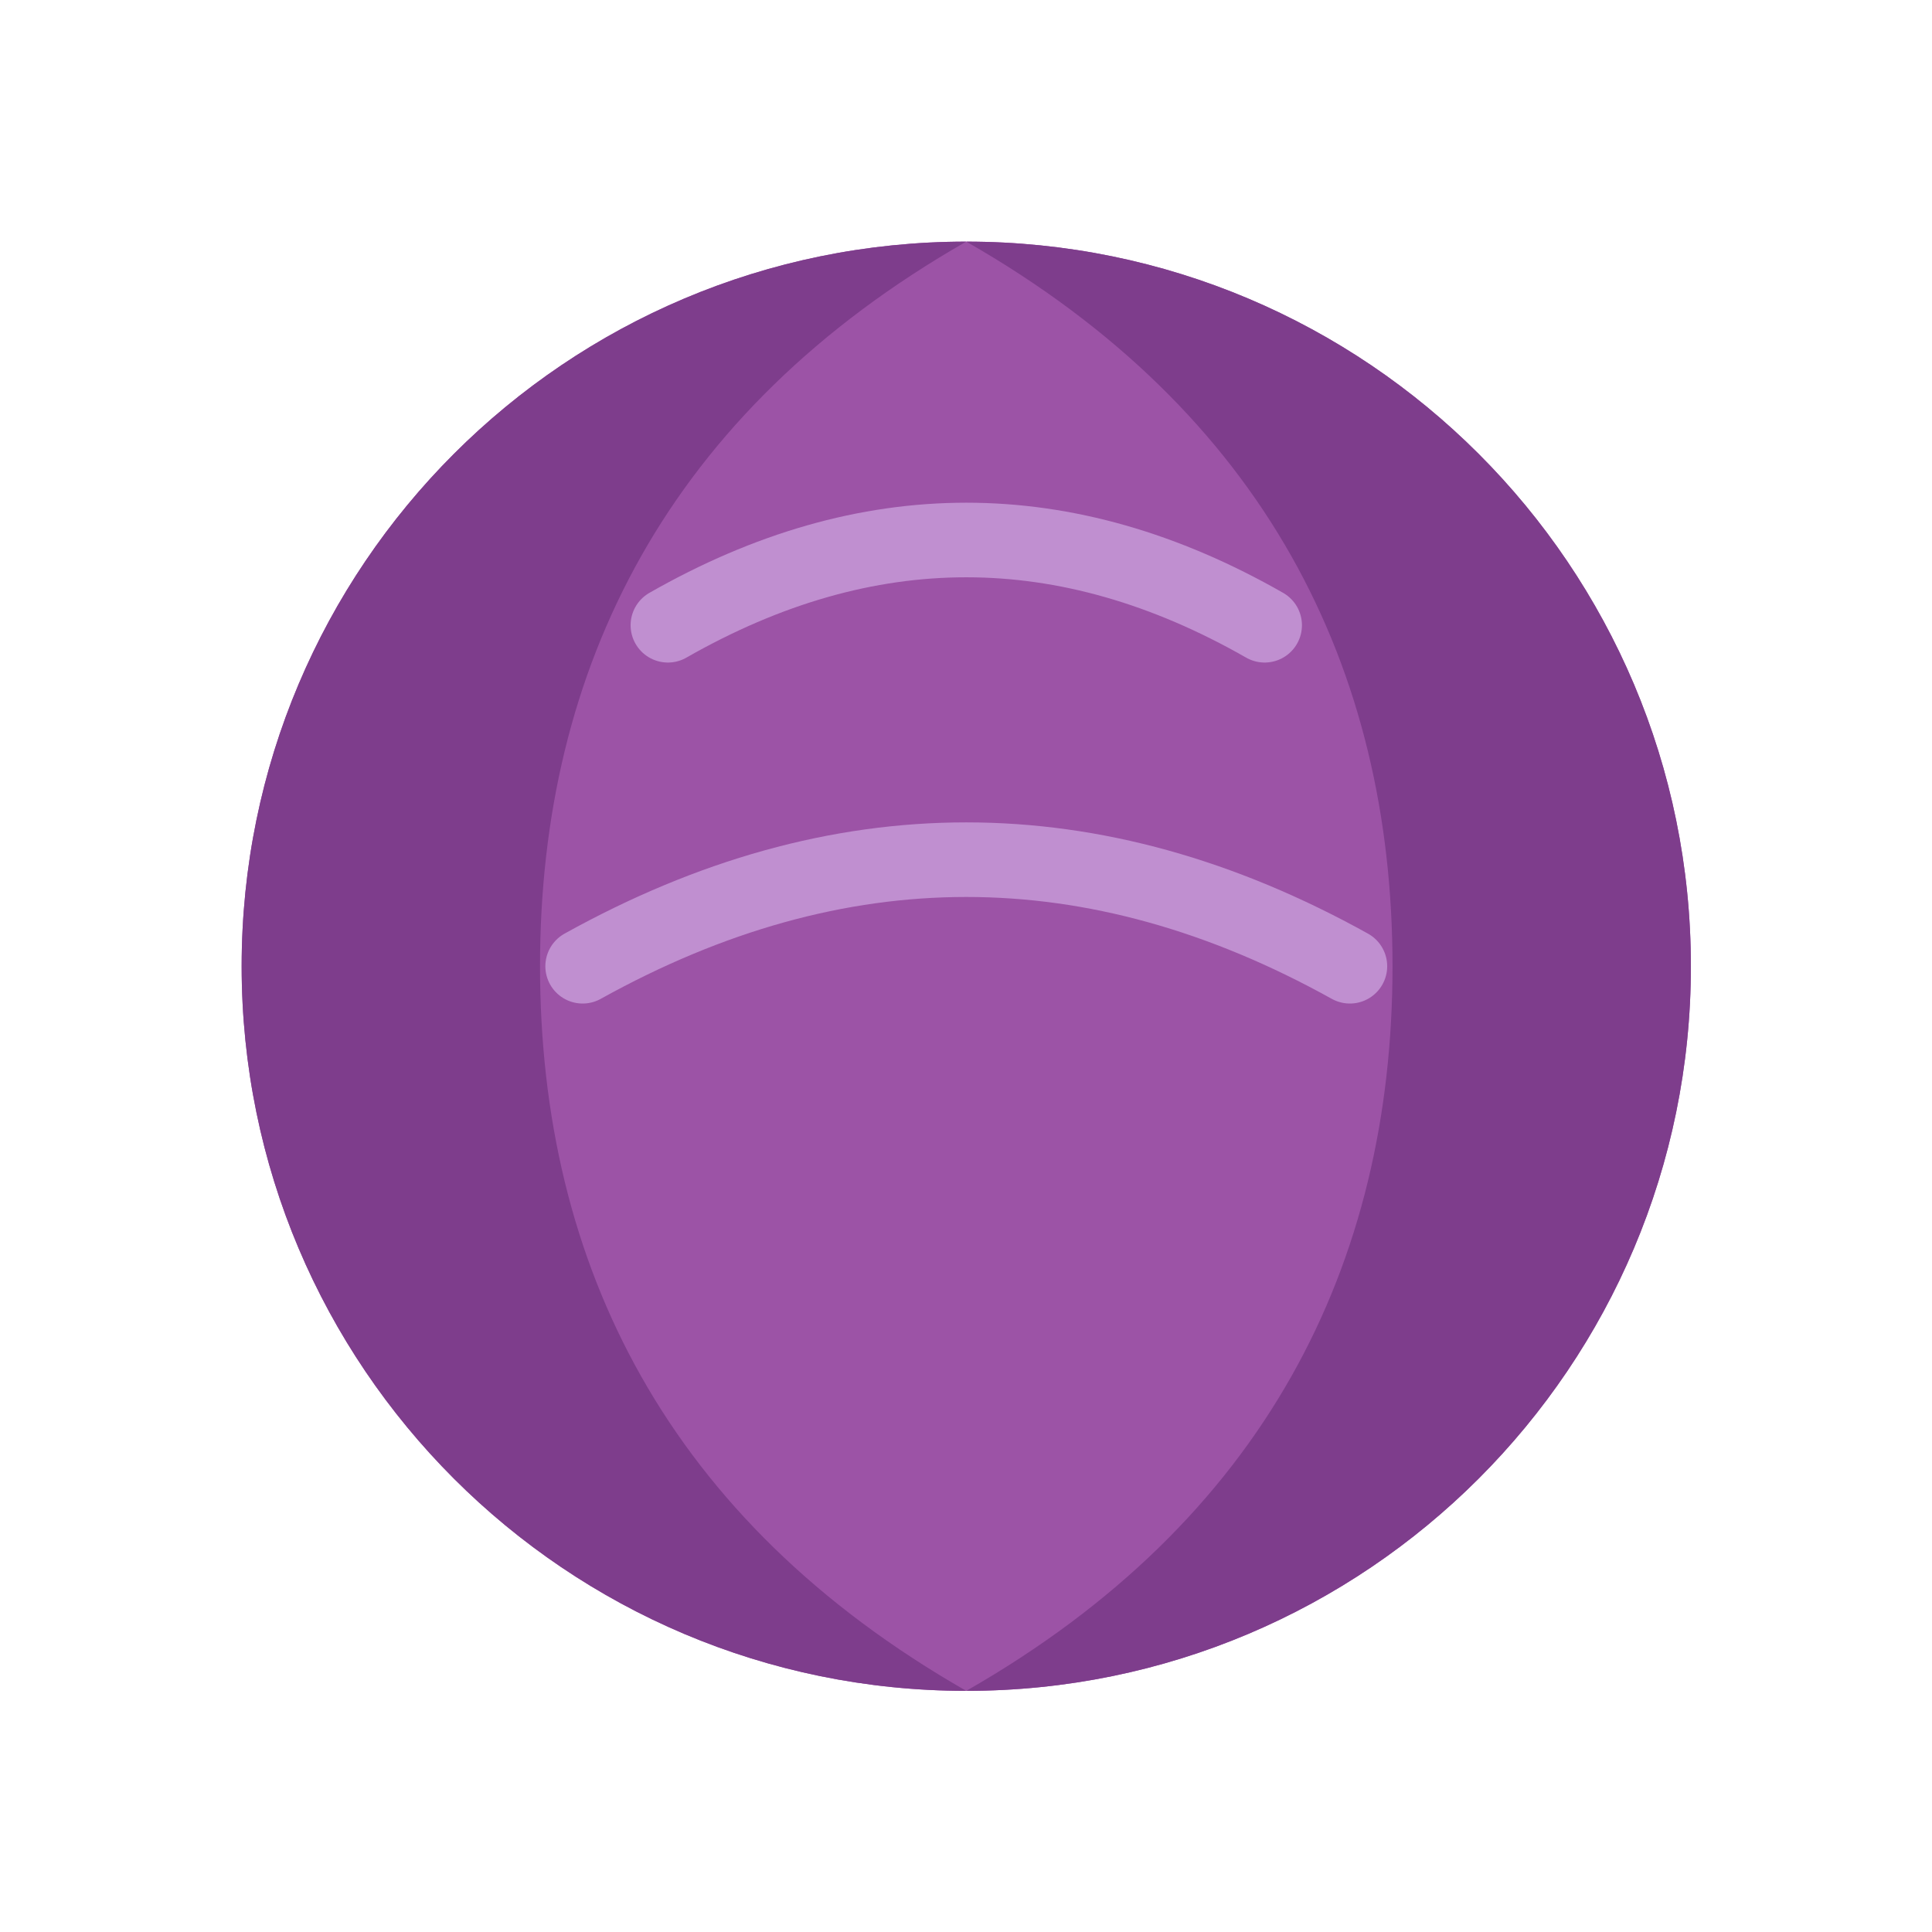
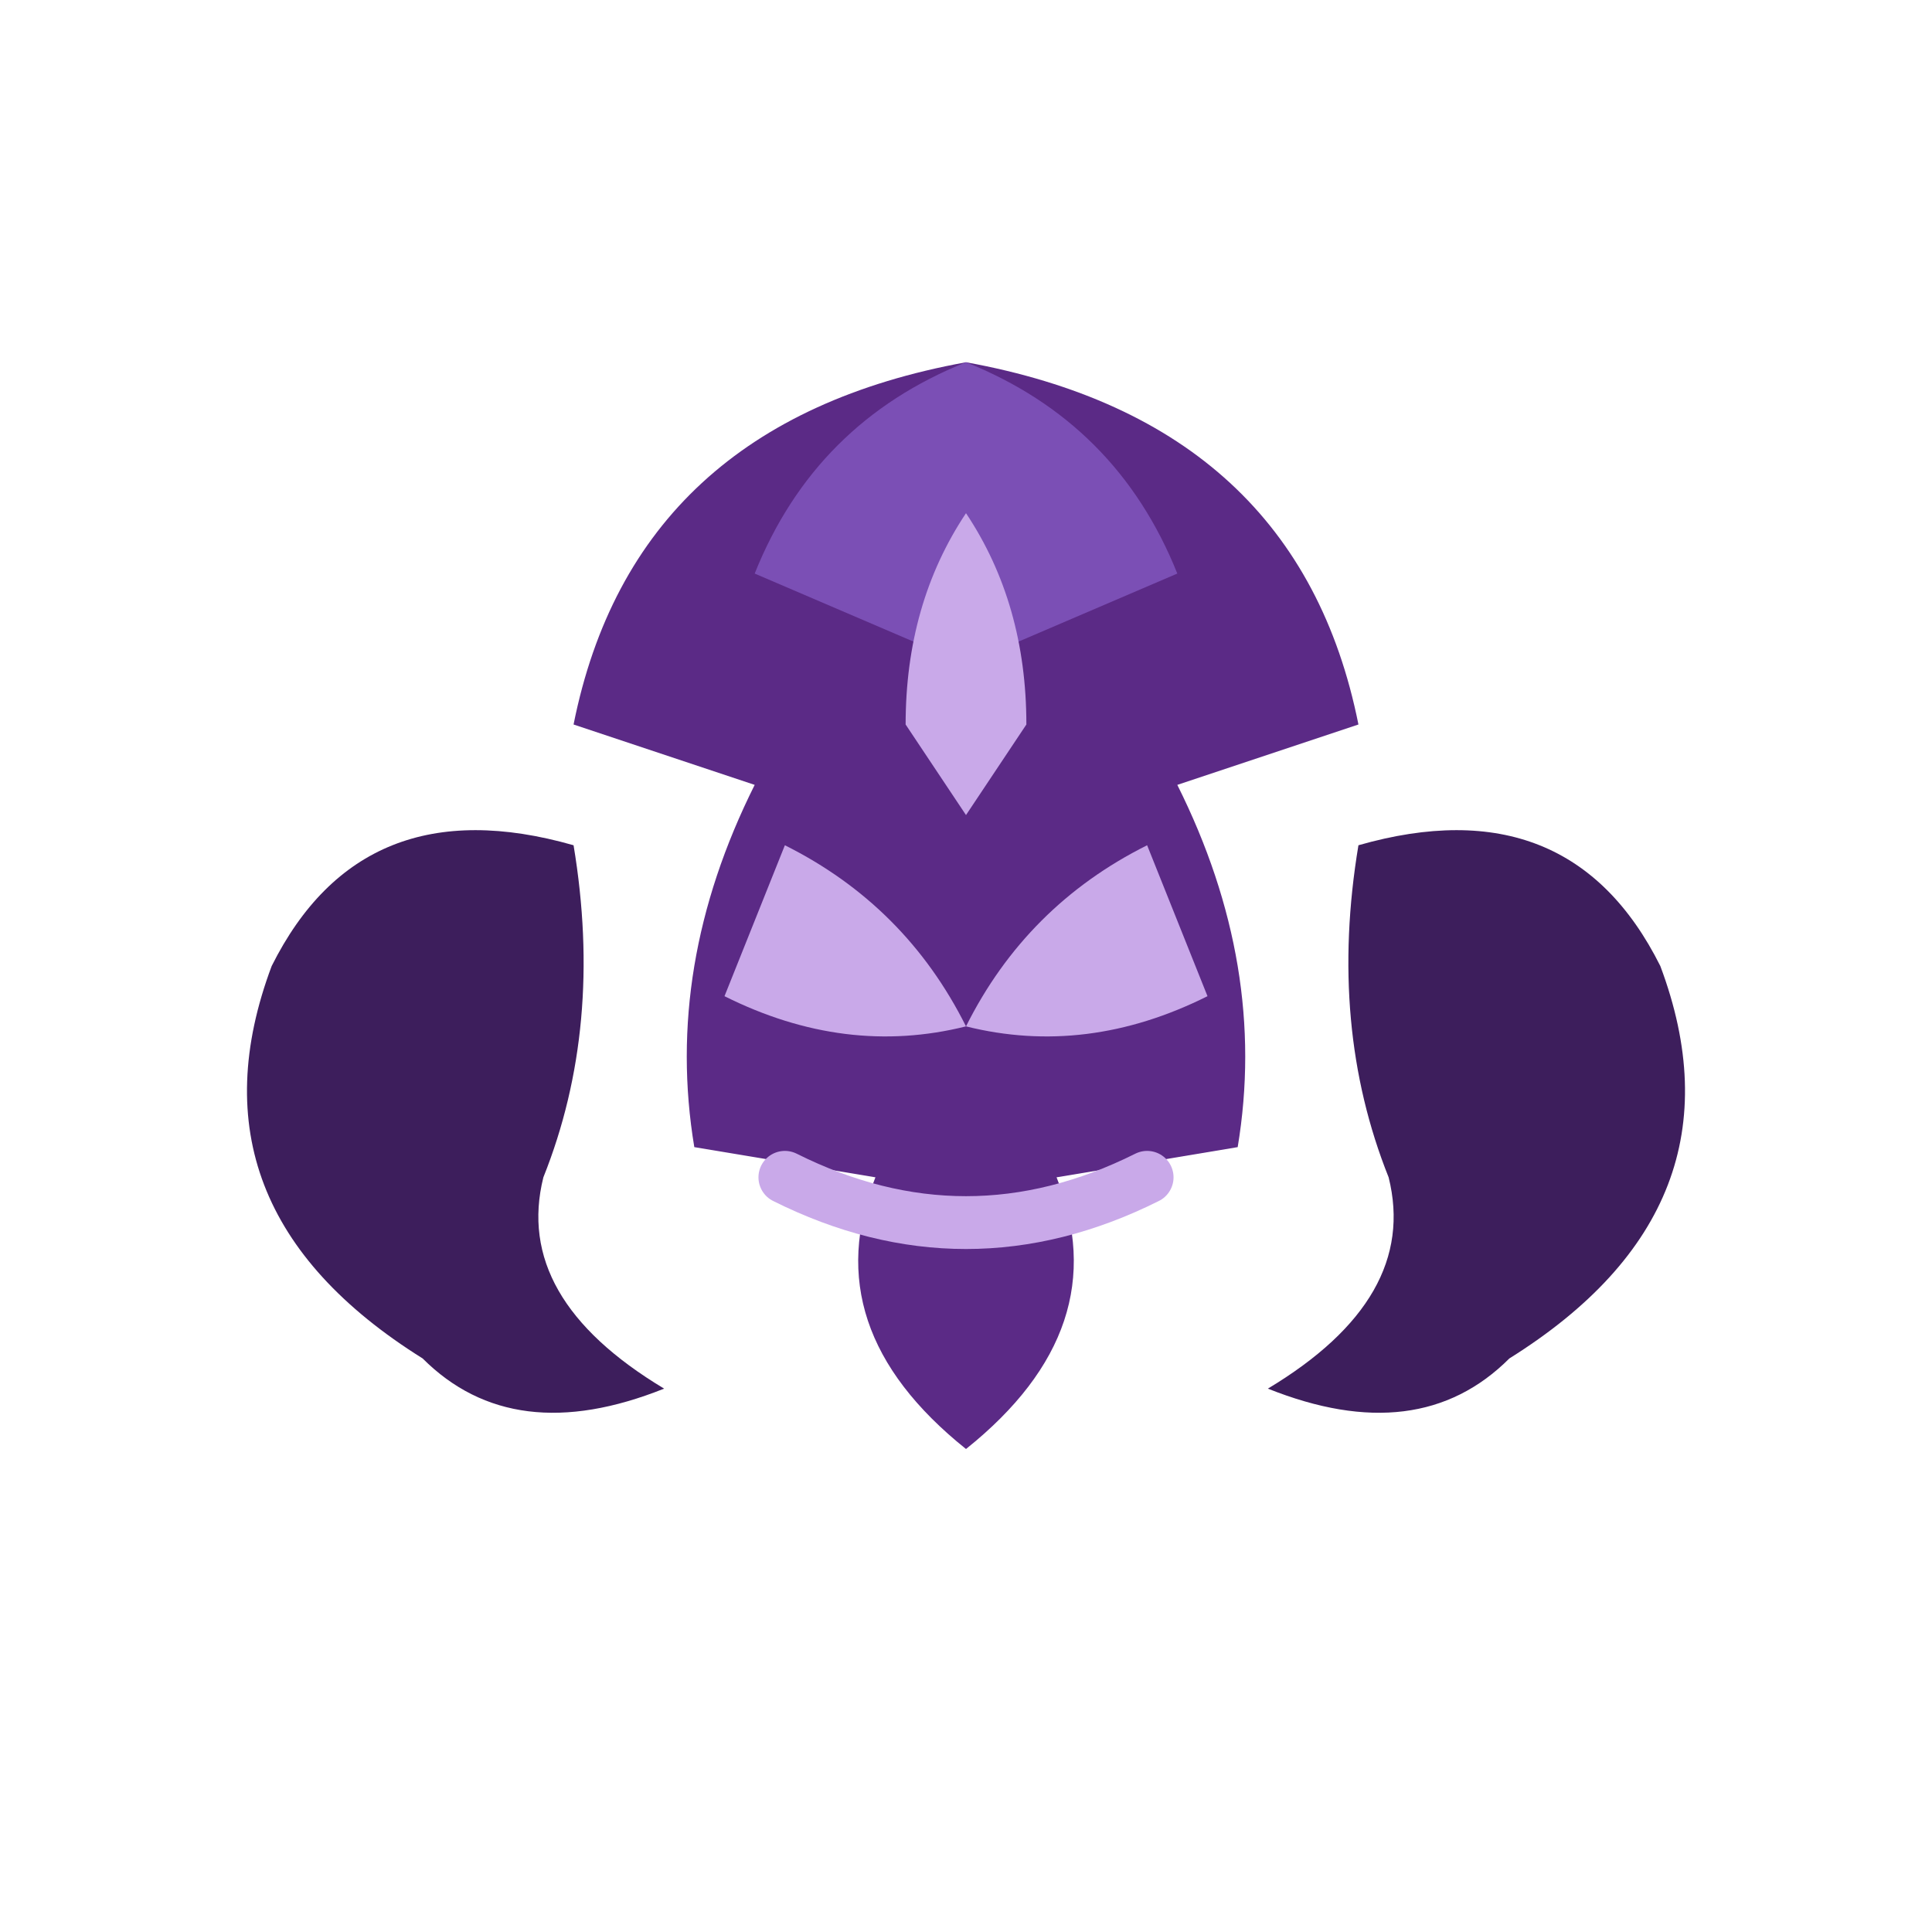
<svg xmlns="http://www.w3.org/2000/svg" viewBox="0 0 128 128">
-   <g transform="translate(-26.35 -32.00) scale(1.412)">
-     <circle cx="64" cy="68" r="34" fill="#9C53A6" />
-     <path d="M64 34 A34 34 0 0 0 30 68 A34 34 0 0 0 64 102 C50 94 44 82 44 68 C44 54 50 42 64 34 Z" fill="#7E3D8C" />
-     <path d="M64 34 A34 34 0 0 1 98 68 A34 34 0 0 1 64 102 C78 94 84 82 84 68 C84 54 78 42 64 34 Z" fill="#7E3D8C" />
-     <path d="M50 52 Q64 44 78 52" fill="none" stroke="#C08FD0" stroke-width="3.5" stroke-linecap="round" />
-     <path d="M46 68 Q64 58 82 68" fill="none" stroke="#C08FD0" stroke-width="3.5" stroke-linecap="round" />
-   </g>
+   <path d="M28 90 Q12 80 18 64 Q24 52 38 56 Q40 68 36 78 Q34 86 44 92 Q34 96 28 90 Z" fill="#3D1E5C" />
+   <path d="M100 90 Q116 80 110 64 Q104 52 90 56 Q88 68 92 78 Q94 86 84 92 Q94 96 100 90 Z" fill="#3D1E5C" />
+   <path d="M64 24 Q86 28 90 48 L78 52 Q84 64 82 76 L70 78 Q74 88 64 96 Q54 88 58 78 L46 76 Q44 64 50 52 L38 48 Q42 28 64 24 Z" fill="#5B2A86" />
+   <path d="M64 24 Q74 28 78 38 L64 44 L50 38 Q54 28 64 24 Z" fill="#7B4FB5" />
+   <path d="M64 34 Q68 40 68 48 L64 54 L60 48 Q60 40 64 34 Z" fill="#C9A9E9" />
+   <path d="M52 56 Q60 60 64 68 Q68 60 76 56 L80 66 Q72 70 64 68 Q56 70 48 66 Z" fill="#C9A9E9" />
+   <path d="M52 78 Q64 84 76 78" fill="none" stroke="#C9A9E9" stroke-width="3.5" stroke-linecap="round" />
</svg>
